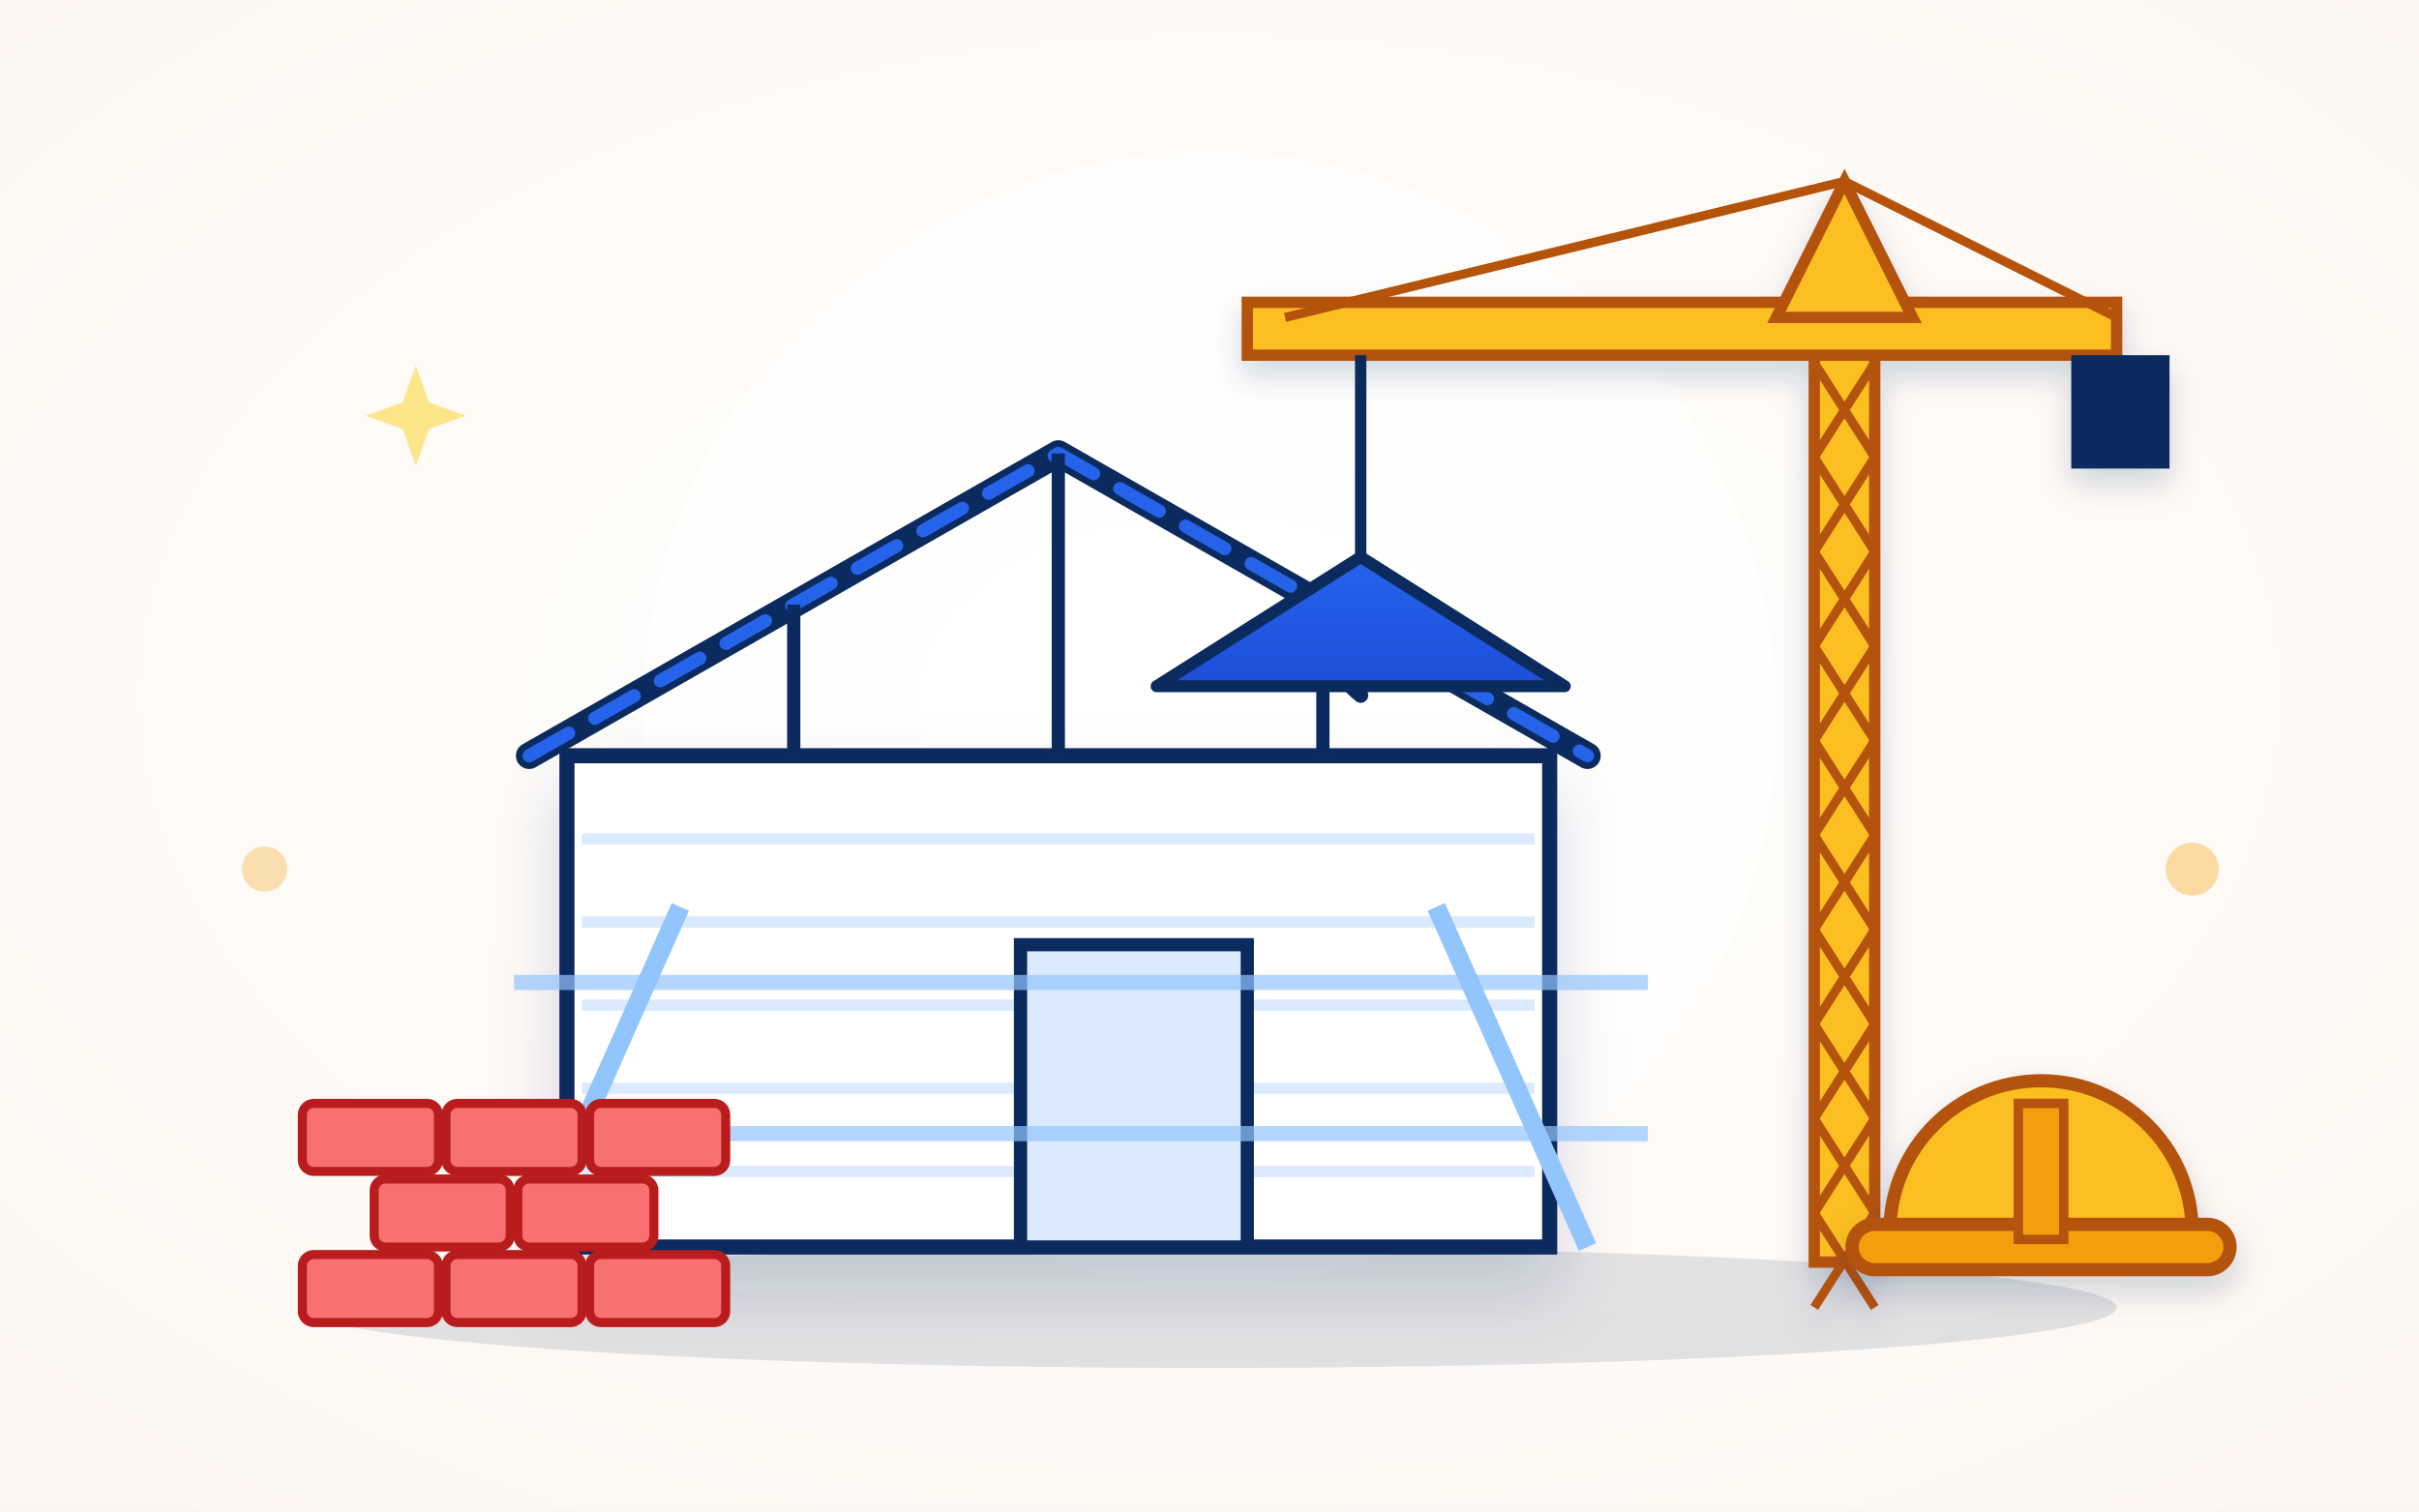
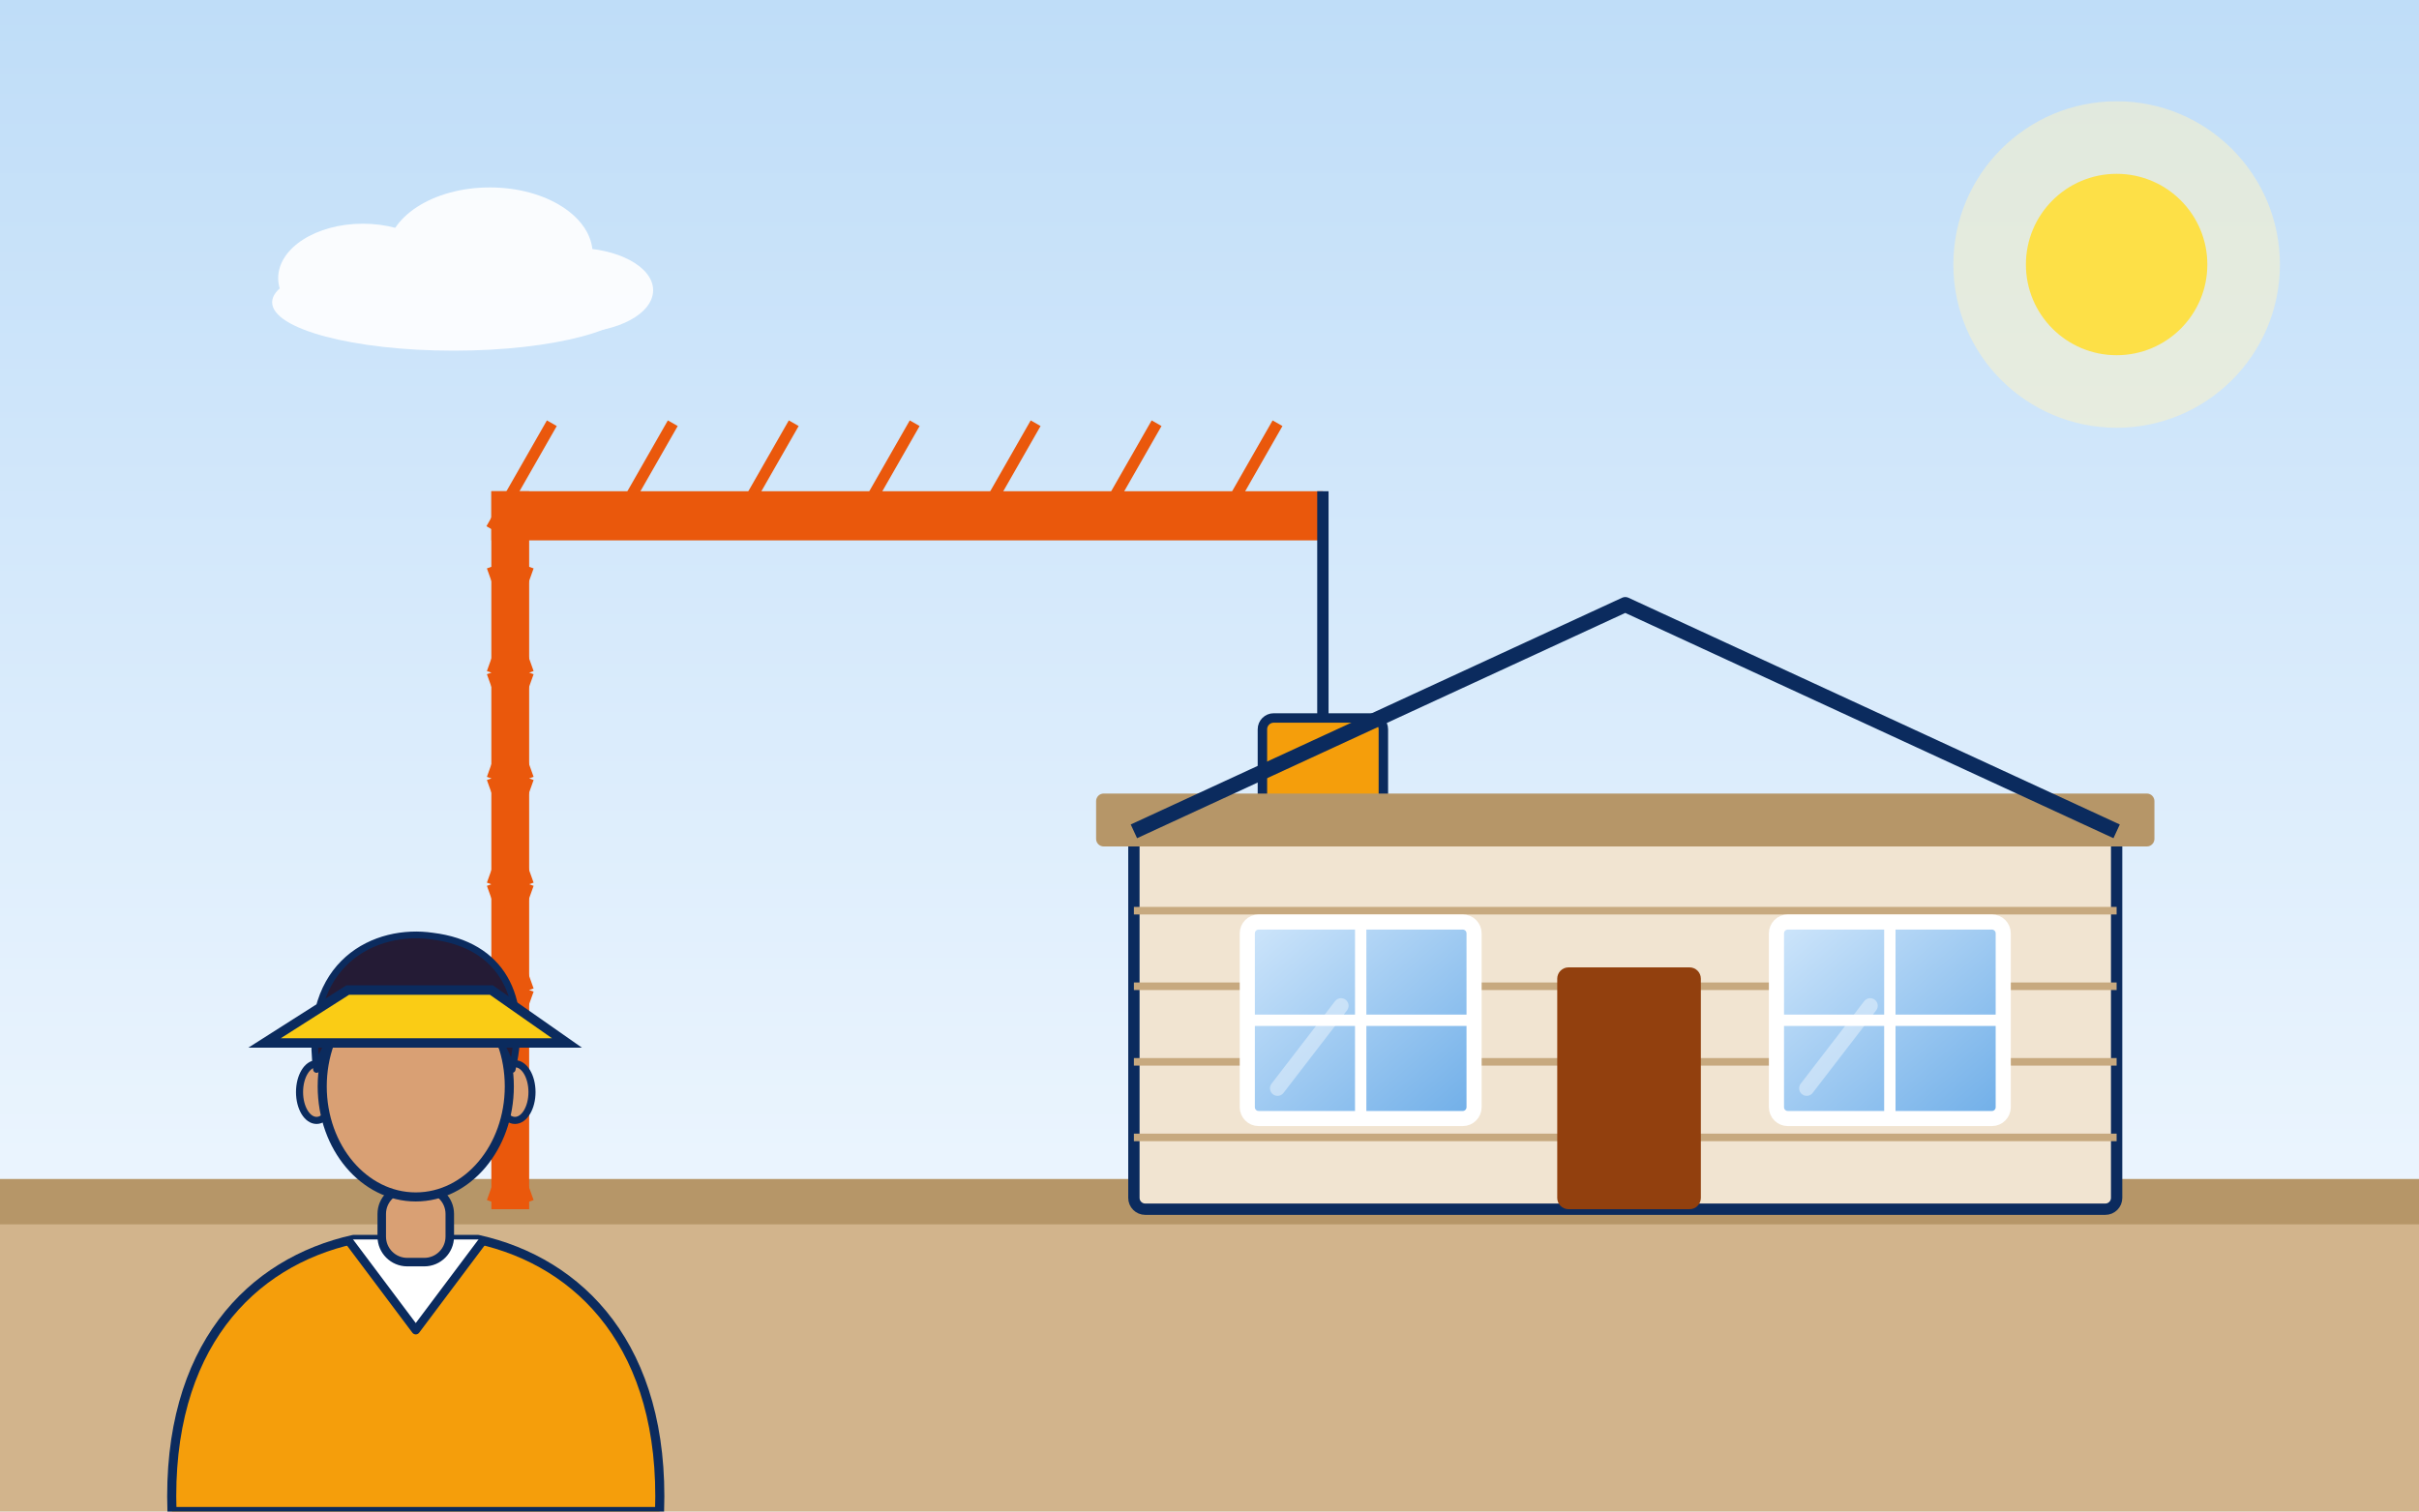
<svg xmlns="http://www.w3.org/2000/svg" viewBox="0 0 640 400" preserveAspectRatio="xMidYMid slice">
  <defs>
-     <radialGradient id="bg" cx="50%" cy="46%" r="72%">
-       <stop offset="0" stop-color="#fff" />
-       <stop offset="1" stop-color="#FDF6EF" />
-     </radialGradient>
+     <linearGradient id="sky" x1="0" y1="0" x2="0" y2="1">
+       <stop offset="0" stop-color="#BFDDF8" />
+       <stop offset=".65" stop-color="#E4F1FD" />
+       <stop offset="1" stop-color="#F6FAFF" />
+     </linearGradient>
+     <linearGradient id="dusk" x1="0" y1="0" x2="0" y2="1">
+       <stop offset="0" stop-color="#FDE7B8" />
+       <stop offset=".55" stop-color="#FDBA74" />
+       <stop offset="1" stop-color="#F97316" />
+     </linearGradient>
+     <linearGradient id="mint" x1="0" y1="0" x2="0" y2="1">
+       <stop offset="0" stop-color="#DDF3E6" />
+       <stop offset="1" stop-color="#F3FBF6" />
+     </linearGradient>
+     <linearGradient id="cream" x1="0" y1="0" x2="0" y2="1">
+       <stop offset="0" stop-color="#FFF4DC" />
+       <stop offset="1" stop-color="#FFFBF1" />
+     </linearGradient>
+     <linearGradient id="lav" x1="0" y1="0" x2="0" y2="1">
+       <stop offset="0" stop-color="#E9E4FB" />
+       <stop offset="1" stop-color="#F8F6FF" />
+     </linearGradient>
+     <linearGradient id="grass" x1="0" y1="0" x2="0" y2="1">
+       <stop offset="0" stop-color="#7BD389" />
+       <stop offset="1" stop-color="#3FA55B" />
+     </linearGradient>
+     <linearGradient id="grass2" x1="0" y1="0" x2="0" y2="1">
+       <stop offset="0" stop-color="#9BE3A4" />
+       <stop offset="1" stop-color="#56B972" />
+     </linearGradient>
    <linearGradient id="roof" x1="0" y1="0" x2="0" y2="1">
-       <stop offset="0" stop-color="#2563EB" />
+       <stop offset="0" stop-color="#F0763A" />
+       <stop offset="1" stop-color="#C2410C" />
+     </linearGradient>
+     <linearGradient id="roofd" x1="0" y1="0" x2="0" y2="1">
+       <stop offset="0" stop-color="#475569" />
+       <stop offset="1" stop-color="#1E293B" />
+     </linearGradient>
+     <linearGradient id="wall" x1="0" y1="0" x2="1" y2="0">
+       <stop offset="0" stop-color="#FFFFFF" />
+       <stop offset="1" stop-color="#F1E8D8" />
+     </linearGradient>
+     <linearGradient id="wallb" x1="0" y1="0" x2="1" y2="0">
+       <stop offset="0" stop-color="#EEF3FA" />
+       <stop offset="1" stop-color="#D3DEEE" />
+     </linearGradient>
+     <linearGradient id="glass" x1="0" y1="0" x2="1" y2="1">
+       <stop offset="0" stop-color="#CFE6FB" />
+       <stop offset="1" stop-color="#6FAEE8" />
+     </linearGradient>
+     <linearGradient id="blue" x1="0" y1="0" x2="1" y2="1">
+       <stop offset="0" stop-color="#60A5FA" />
      <stop offset="1" stop-color="#1D4ED8" />
    </linearGradient>
-     <linearGradient id="wall" x1="0" y1="0" x2="1" y2="0">
-       <stop offset="0" stop-color="#fff" />
-       <stop offset="1" stop-color="#EAF2FE" />
+     <linearGradient id="navy" x1="0" y1="0" x2="1" y2="1">
+       <stop offset="0" stop-color="#1E4A9A" />
+       <stop offset="1" stop-color="#0B2B5E" />
    </linearGradient>
    <linearGradient id="gold" x1="0" y1="0" x2="0" y2="1">
      <stop offset="0" stop-color="#FDE68A" />
-       <stop offset="1" stop-color="#F59E0B" />
+       <stop offset=".5" stop-color="#FBBF24" />
+       <stop offset="1" stop-color="#D97706" />
    </linearGradient>
-     <linearGradient id="goldH" x1="0" y1="0" x2="1" y2="1">
-       <stop offset="0" stop-color="#FDE68A" />
-       <stop offset=".55" stop-color="#FBBF24" />
-       <stop offset="1" stop-color="#F59E0B" />
+     <linearGradient id="green" x1="0" y1="0" x2="1" y2="1">
+       <stop offset="0" stop-color="#4ADE80" />
+       <stop offset="1" stop-color="#15803D" />
    </linearGradient>
-     <linearGradient id="ind" x1="0" y1="0" x2="1" y2="1">
-       <stop offset="0" stop-color="#60A5FA" />
-       <stop offset="1" stop-color="#1D4ED8" />
+     <linearGradient id="note" x1="0" y1="0" x2="1" y2="1">
+       <stop offset="0" stop-color="#D9F99D" />
+       <stop offset="1" stop-color="#86C44F" />
    </linearGradient>
-     <linearGradient id="leaf" x1="0" y1="0" x2="0" y2="1">
-       <stop offset="0" stop-color="#4ADE80" />
-       <stop offset="1" stop-color="#22C55E" />
+     <linearGradient id="teal" x1="0" y1="0" x2="1" y2="1">
+       <stop offset="0" stop-color="#5EEAD4" />
+       <stop offset="1" stop-color="#0F766E" />
    </linearGradient>
-     <filter id="sh" x="-30%" y="-30%" width="160%" height="170%">
-       <feDropShadow dx="0" dy="10" stdDeviation="9" flood-color="#0B2B5E" flood-opacity=".16" />
+     <linearGradient id="red" x1="0" y1="0" x2="1" y2="1">
+       <stop offset="0" stop-color="#FB7185" />
+       <stop offset="1" stop-color="#BE123C" />
+     </linearGradient>
+     <linearGradient id="purple" x1="0" y1="0" x2="1" y2="1">
+       <stop offset="0" stop-color="#A78BFA" />
+       <stop offset="1" stop-color="#6D28D9" />
+     </linearGradient>
+     <linearGradient id="steel" x1="0" y1="0" x2="1" y2="0">
+       <stop offset="0" stop-color="#E2E8F0" />
+       <stop offset="1" stop-color="#94A3B8" />
+     </linearGradient>
+     <filter id="sh" x="-30%" y="-30%" width="170%" height="180%">
+       <feDropShadow dx="0" dy="10" stdDeviation="9" flood-color="#0B2B5E" flood-opacity=".18" />
    </filter>
    <filter id="sh2" x="-30%" y="-30%" width="160%" height="170%">
-       <feDropShadow dx="0" dy="4" stdDeviation="4" flood-color="#0B2B5E" flood-opacity=".18" />
+       <feDropShadow dx="0" dy="4" stdDeviation="4" flood-color="#0B2B5E" flood-opacity=".2" />
    </filter>
  </defs>
-   <rect width="640" height="400" fill="url(#bg)" />
-   <circle cx="320" cy="190" r="150" fill="#fff" opacity=".55" />
-   <ellipse cx="320" cy="346" rx="240" ry="16" fill="#0B2B5E" opacity="0.12" />
-   <g filter="url(#sh)">
-     <rect x="150" y="200" width="260" height="130" fill="#fff" stroke="#0B2B5E" stroke-width="4" />
+   <rect x="0" y="0" width="640" height="400" rx="0" fill="url(#sky)" />
+   <circle cx="560" cy="70" r="43.2" fill="#FFF3C4" opacity=".5" />
+   <circle cx="560" cy="70" r="24" fill="#FDE047" />
+   <g transform="translate(120 80) scale(0.8)" opacity="0.9">
+     <ellipse cx="0" cy="0" rx="60" ry="16" fill="#fff" />
+     <ellipse cx="-30" cy="-8" rx="28" ry="18" fill="#fff" />
+     <ellipse cx="12" cy="-16" rx="34" ry="22" fill="#fff" />
+     <ellipse cx="40" cy="-4" rx="26" ry="14" fill="#fff" />
  </g>
-   <path d="M154 222h252" stroke="#DBEAFE" stroke-width="3" />
-   <path d="M154 244h252" stroke="#DBEAFE" stroke-width="3" />
-   <path d="M154 266h252" stroke="#DBEAFE" stroke-width="3" />
-   <path d="M154 288h252" stroke="#DBEAFE" stroke-width="3" />
-   <path d="M154 310h252" stroke="#DBEAFE" stroke-width="3" />
-   <rect x="270" y="250" width="60" height="80" fill="#DBEAFE" stroke="#0B2B5E" stroke-width="3.5" />
-   <path d="M140 200L280 120 420 200" fill="none" stroke="#0B2B5E" stroke-width="7" stroke-linecap="round" stroke-linejoin="round" />
-   <path d="M140 200L280 120 420 200" fill="none" stroke="#2563EB" stroke-width="3.5" stroke-linecap="round" stroke-linejoin="round" stroke-dasharray="12 8" />
-   <path d="M280 120v80M210 160v40M350 160v40" stroke="#0B2B5E" stroke-width="3.5" />
-   <path d="M140 330L180 240M420 330L380 240" stroke="#93C5FD" stroke-width="5" />
-   <path d="M136 260h300M136 300h300" stroke="#93C5FD" stroke-width="4" opacity=".7" />
-   <g filter="url(#sh2)">
-     <rect x="480" y="84" width="16" height="250" fill="#FBBF24" stroke="#B45309" stroke-width="3" />
-     <path d="M480 96l16 25M496 96l-16 25" stroke="#B45309" stroke-width="2.4" />
-     <path d="M480 121l16 25M496 121l-16 25" stroke="#B45309" stroke-width="2.4" />
-     <path d="M480 146l16 25M496 146l-16 25" stroke="#B45309" stroke-width="2.4" />
-     <path d="M480 171l16 25M496 171l-16 25" stroke="#B45309" stroke-width="2.4" />
-     <path d="M480 196l16 25M496 196l-16 25" stroke="#B45309" stroke-width="2.4" />
-     <path d="M480 221l16 25M496 221l-16 25" stroke="#B45309" stroke-width="2.4" />
-     <path d="M480 246l16 25M496 246l-16 25" stroke="#B45309" stroke-width="2.4" />
-     <path d="M480 271l16 25M496 271l-16 25" stroke="#B45309" stroke-width="2.4" />
-     <path d="M480 296l16 25M496 296l-16 25" stroke="#B45309" stroke-width="2.4" />
-     <path d="M480 321l16 25M496 321l-16 25" stroke="#B45309" stroke-width="2.4" />
-     <rect x="330" y="80" width="230" height="14" fill="#FBBF24" stroke="#B45309" stroke-width="3" />
-     <rect x="548" y="94" width="26" height="30" fill="#0B2B5E" />
-     <polygon points="488,48 470,84 506,84" fill="#FBBF24" stroke="#B45309" stroke-width="3" />
+   <path d="M0 320H640V400H0Z" fill="#D2B48C" />
+   <rect x="0" y="312" width="640" height="12" rx="0" fill="#B69668" />
+   <rect x="130" y="130" width="10" height="190" rx="0" fill="#EA580C" />
+   <rect x="130" y="130" width="220" height="10" rx="0" fill="#EA580C" />
+   <path d="M130 140L350 140" fill="none" stroke="#EA580C" stroke-width="6" />
+   <path d="M130 140L146 112" fill="none" stroke="#EA580C" stroke-width="3" />
+   <path d="M162 140L178 112" fill="none" stroke="#EA580C" stroke-width="3" />
+   <path d="M194 140L210 112" fill="none" stroke="#EA580C" stroke-width="3" />
+   <path d="M226 140L242 112" fill="none" stroke="#EA580C" stroke-width="3" />
+   <path d="M258 140L274 112" fill="none" stroke="#EA580C" stroke-width="3" />
+   <path d="M290 140L306 112" fill="none" stroke="#EA580C" stroke-width="3" />
+   <path d="M322 140L338 112" fill="none" stroke="#EA580C" stroke-width="3" />
+   <path d="M130 150L140 178M140 150L130 178" fill="none" stroke="#EA580C" stroke-width="2.5" />
+   <path d="M130 178L140 206M140 178L130 206" fill="none" stroke="#EA580C" stroke-width="2.5" />
+   <path d="M130 206L140 234M140 206L130 234" fill="none" stroke="#EA580C" stroke-width="2.5" />
+   <path d="M130 234L140 262M140 234L130 262" fill="none" stroke="#EA580C" stroke-width="2.5" />
+   <path d="M130 262L140 290M140 262L130 290" fill="none" stroke="#EA580C" stroke-width="2.5" />
+   <path d="M130 290L140 318M140 290L130 318" fill="none" stroke="#EA580C" stroke-width="2.5" />
+   <path d="M350 130V190" fill="none" stroke="#0B2B5E" stroke-width="3" />
+   <rect x="334" y="190" width="32" height="26" rx="3" fill="#F59E0B" stroke="#0B2B5E" stroke-width="2.5" />
+   <rect x="300" y="220" width="260" height="100" rx="3" fill="#F1E4D1" stroke="#0B2B5E" stroke-width="3" />
+   <rect x="300" y="220" width="260" height="2" rx="0" fill="#C7A97F" />
+   <rect x="300" y="240" width="260" height="2" rx="0" fill="#C7A97F" />
+   <rect x="300" y="260" width="260" height="2" rx="0" fill="#C7A97F" />
+   <rect x="300" y="280" width="260" height="2" rx="0" fill="#C7A97F" />
+   <rect x="300" y="300" width="260" height="2" rx="0" fill="#C7A97F" />
+   <rect x="290" y="210" width="280" height="14" rx="2" fill="#B69668" />
+   <path d="M300 220L430 160L560 220" fill="none" stroke="#0B2B5E" stroke-width="4" stroke-linejoin="round" />
+   <rect x="330" y="244" width="60" height="52" rx="3" fill="url(#glass)" stroke="#fff" stroke-width="4" />
+   <path d="M360 244v52M330 270h60" fill="none" stroke="#fff" stroke-width="3" />
+   <path d="M338 288l16.8 -21.84" fill="none" stroke="#fff" stroke-width="4" opacity=".4" stroke-linecap="round" />
+   <rect x="470" y="244" width="60" height="52" rx="3" fill="url(#glass)" stroke="#fff" stroke-width="4" />
+   <path d="M500 244v52M470 270h60" fill="none" stroke="#fff" stroke-width="3" />
+   <path d="M478 288l16.8 -21.84" fill="none" stroke="#fff" stroke-width="4" opacity=".4" stroke-linecap="round" />
+   <rect x="412" y="256" width="38" height="64" rx="3" fill="#92400E" />
+   <g transform="translate(110 287.5) scale(0.75)">
+     <path d="M-86 150C-88 92 -58 62 -22 54L22 54C58 62 88 92 86 150Z" fill="#F59E0B" stroke="#0B2B5E" stroke-width="3.2" stroke-linejoin="round" />
+     <path d="M-24 54L0 86L24 54" fill="#fff" stroke="#0B2B5E" stroke-width="3" stroke-linejoin="round" />
+     <rect x="-12" y="36" width="24" height="26" rx="9" fill="#D9A074" stroke="#0B2B5E" stroke-width="3" />
+     <ellipse cx="-35" cy="2" rx="6" ry="10" fill="#D9A074" stroke="#0B2B5E" stroke-width="2.5" />
+     <ellipse cx="35" cy="2" rx="6" ry="10" fill="#D9A074" stroke="#0B2B5E" stroke-width="2.5" />
+     <ellipse cx="0" cy="0" rx="33" ry="39" fill="#D9A074" stroke="#0B2B5E" stroke-width="3.2" />
+     <path d="M-35 -6C-40 -44 -14 -56 6 -53C30 -50 40 -32 34 -6C27 -26 12 -34 -4 -31C-20 -29 -31 -19 -35 -6Z" fill="#241B35" stroke="#0B2B5E" stroke-width="2.4" stroke-linejoin="round" />
+     <ellipse cx="-14" cy="6" rx="3.2" ry="3.6" fill="#0B2B5E" opacity=".0" />
  </g>
-   <path d="M488 48L340 84M488 48L560 84" stroke="#B45309" stroke-width="2.4" />
-   <path d="M360 94v74" stroke="#0B2B5E" stroke-width="3" />
-   <path d="M360 168q-10 8 0 16" fill="none" stroke="#0B2B5E" stroke-width="4" stroke-linecap="round" />
-   <g transform="translate(300 160)">
-     <polygon points="-60,24 0,-14 60,24" fill="url(#roof)" stroke="#0B2B5E" stroke-width="3.5" stroke-linejoin="round" transform="translate(60 0) scale(.9)" />
-   </g>
-   <rect x="80" y="332" width="36" height="18" rx="3" fill="#F87171" stroke="#B91C1C" stroke-width="2.4" />
-   <rect x="118" y="332" width="36" height="18" rx="3" fill="#F87171" stroke="#B91C1C" stroke-width="2.4" />
-   <rect x="156" y="332" width="36" height="18" rx="3" fill="#F87171" stroke="#B91C1C" stroke-width="2.4" />
-   <rect x="99" y="312" width="36" height="18" rx="3" fill="#F87171" stroke="#B91C1C" stroke-width="2.4" />
-   <rect x="137" y="312" width="36" height="18" rx="3" fill="#F87171" stroke="#B91C1C" stroke-width="2.4" />
-   <rect x="80" y="292" width="36" height="18" rx="3" fill="#F87171" stroke="#B91C1C" stroke-width="2.4" />
-   <rect x="118" y="292" width="36" height="18" rx="3" fill="#F87171" stroke="#B91C1C" stroke-width="2.4" />
-   <rect x="156" y="292" width="36" height="18" rx="3" fill="#F87171" stroke="#B91C1C" stroke-width="2.4" />
-   <g filter="url(#sh2)">
-     <path d="M500 326a40 40 0 0 1 80 0z" fill="#FBBF24" stroke="#B45309" stroke-width="3.5" stroke-linejoin="round" />
-     <rect x="490" y="324" width="100" height="12" rx="6" fill="#F59E0B" stroke="#B45309" stroke-width="3.5" />
-     <rect x="534" y="292" width="12" height="36" fill="#F59E0B" stroke="#B45309" stroke-width="2.5" />
-   </g>
-   <path d="M110 96.8L113.52 106.48 123.2 110 113.52 113.52 110 123.2 106.48 113.52 96.8 110 106.48 106.48Z" fill="#FDE68A" opacity="1" />
-   <circle cx="580" cy="230" r="7" fill="#F59E0B" opacity="0.35" />
-   <circle cx="70" cy="230" r="6" fill="#F59E0B" opacity="0.3" />
+   <path d="M70 276L150 276L130 262H92Z" fill="#FACC15" stroke="#0B2B5E" stroke-width="2.5" />
</svg>
